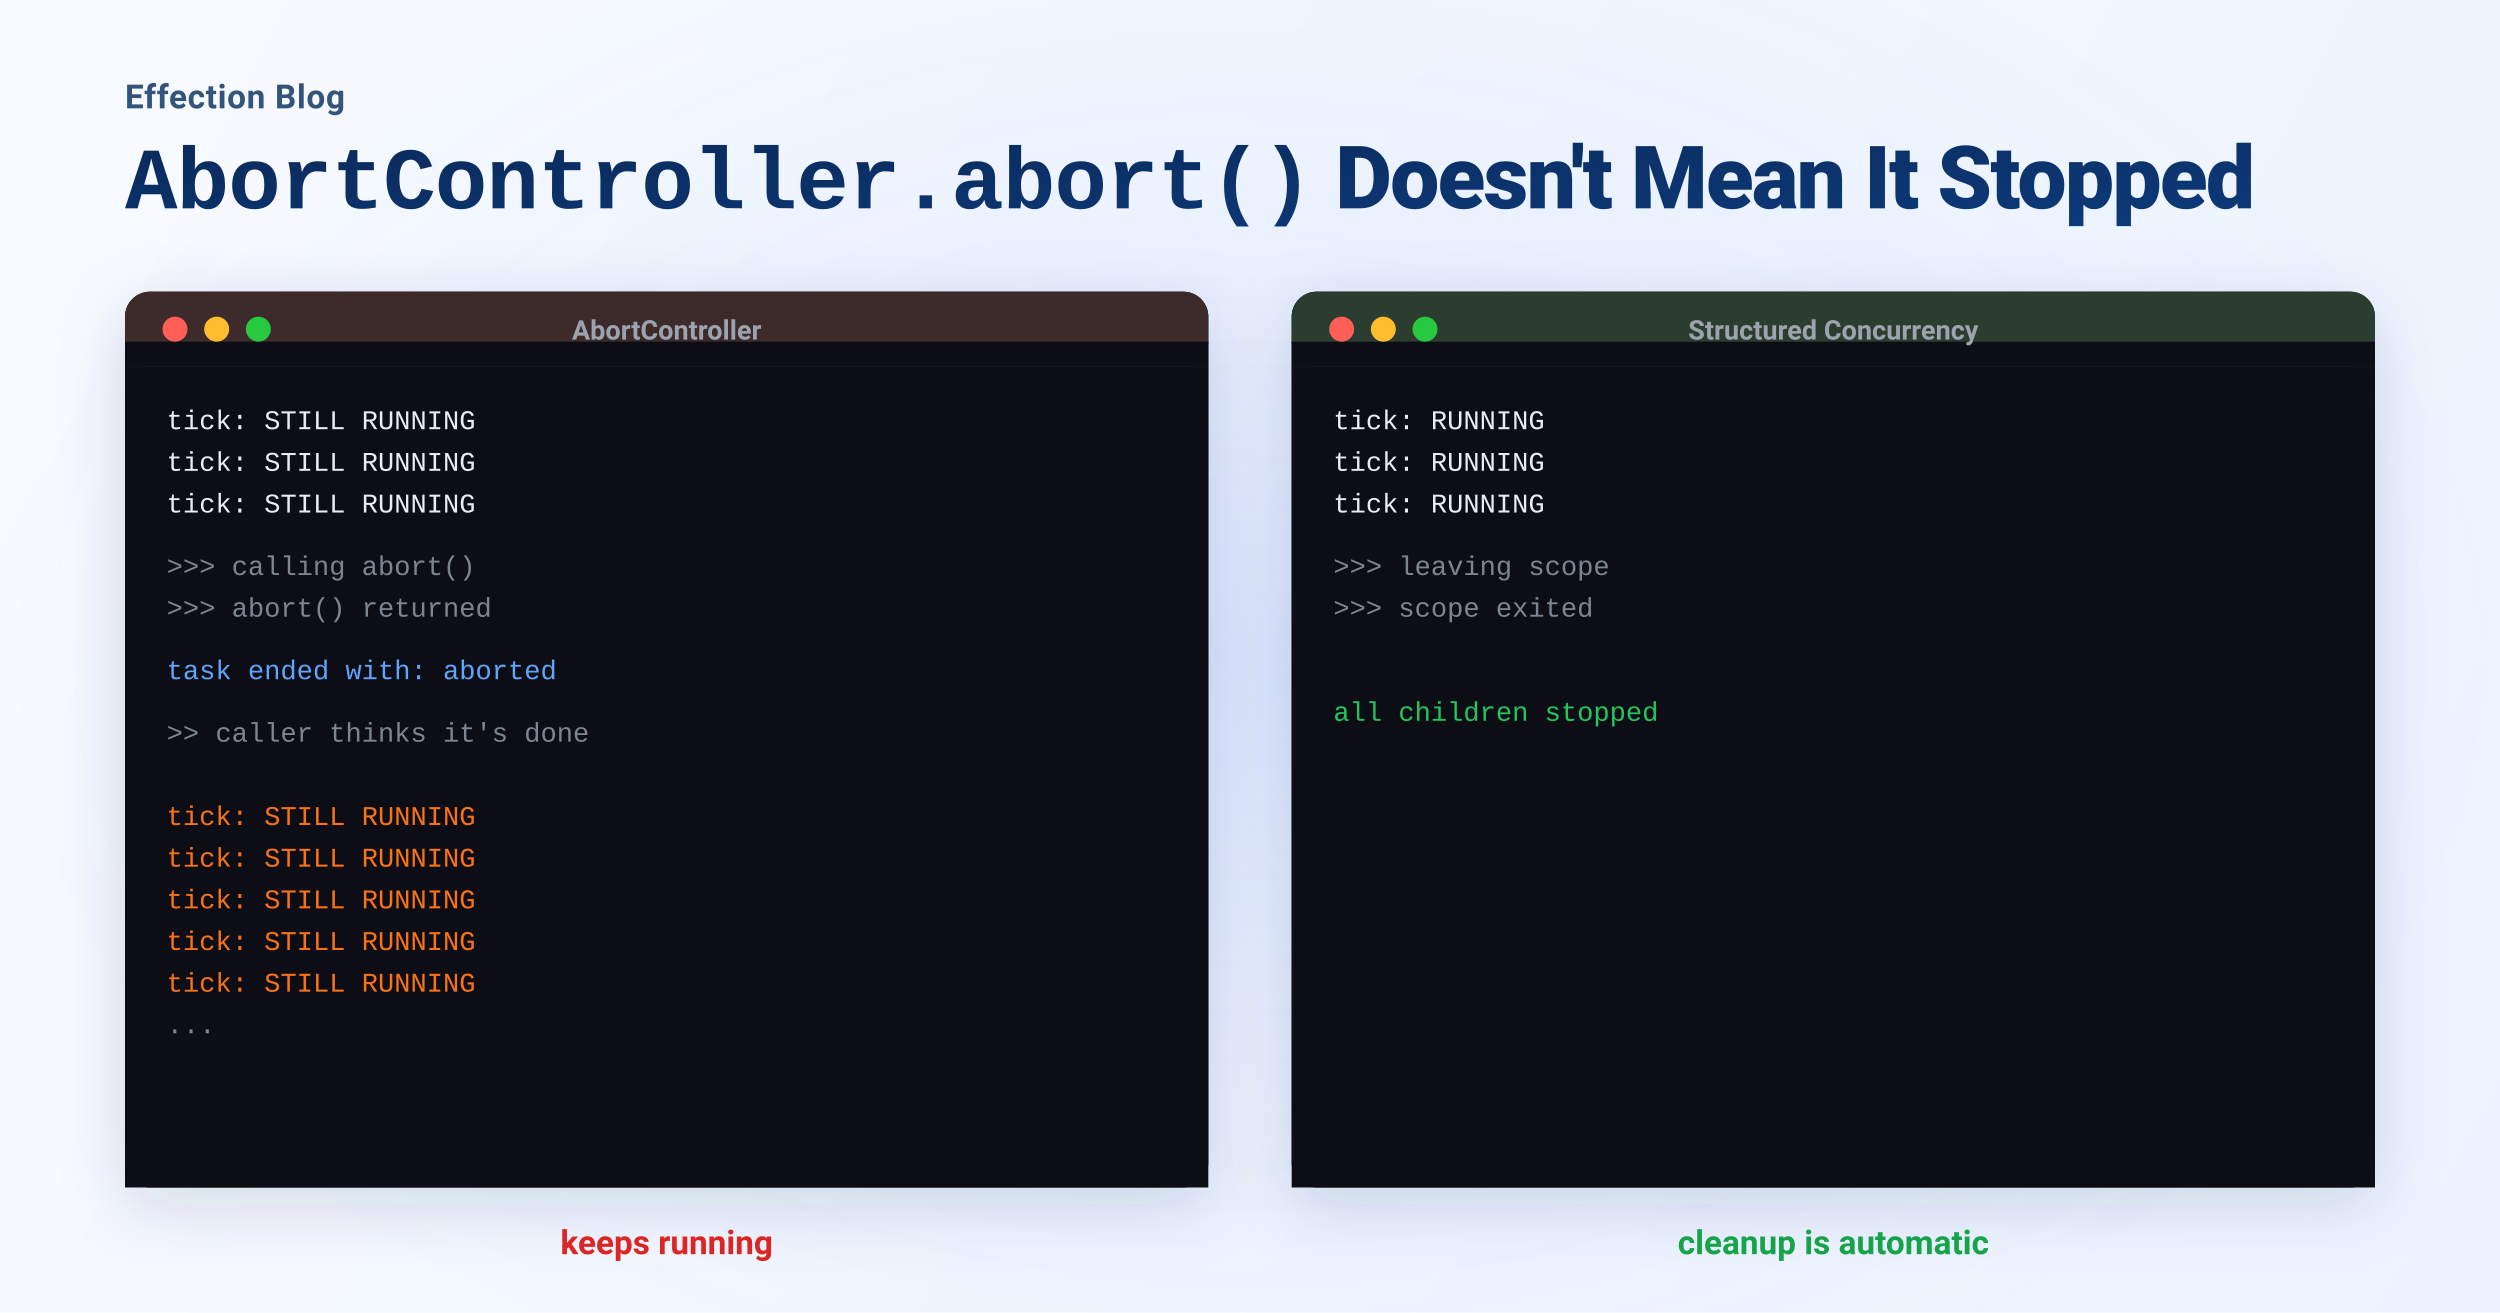
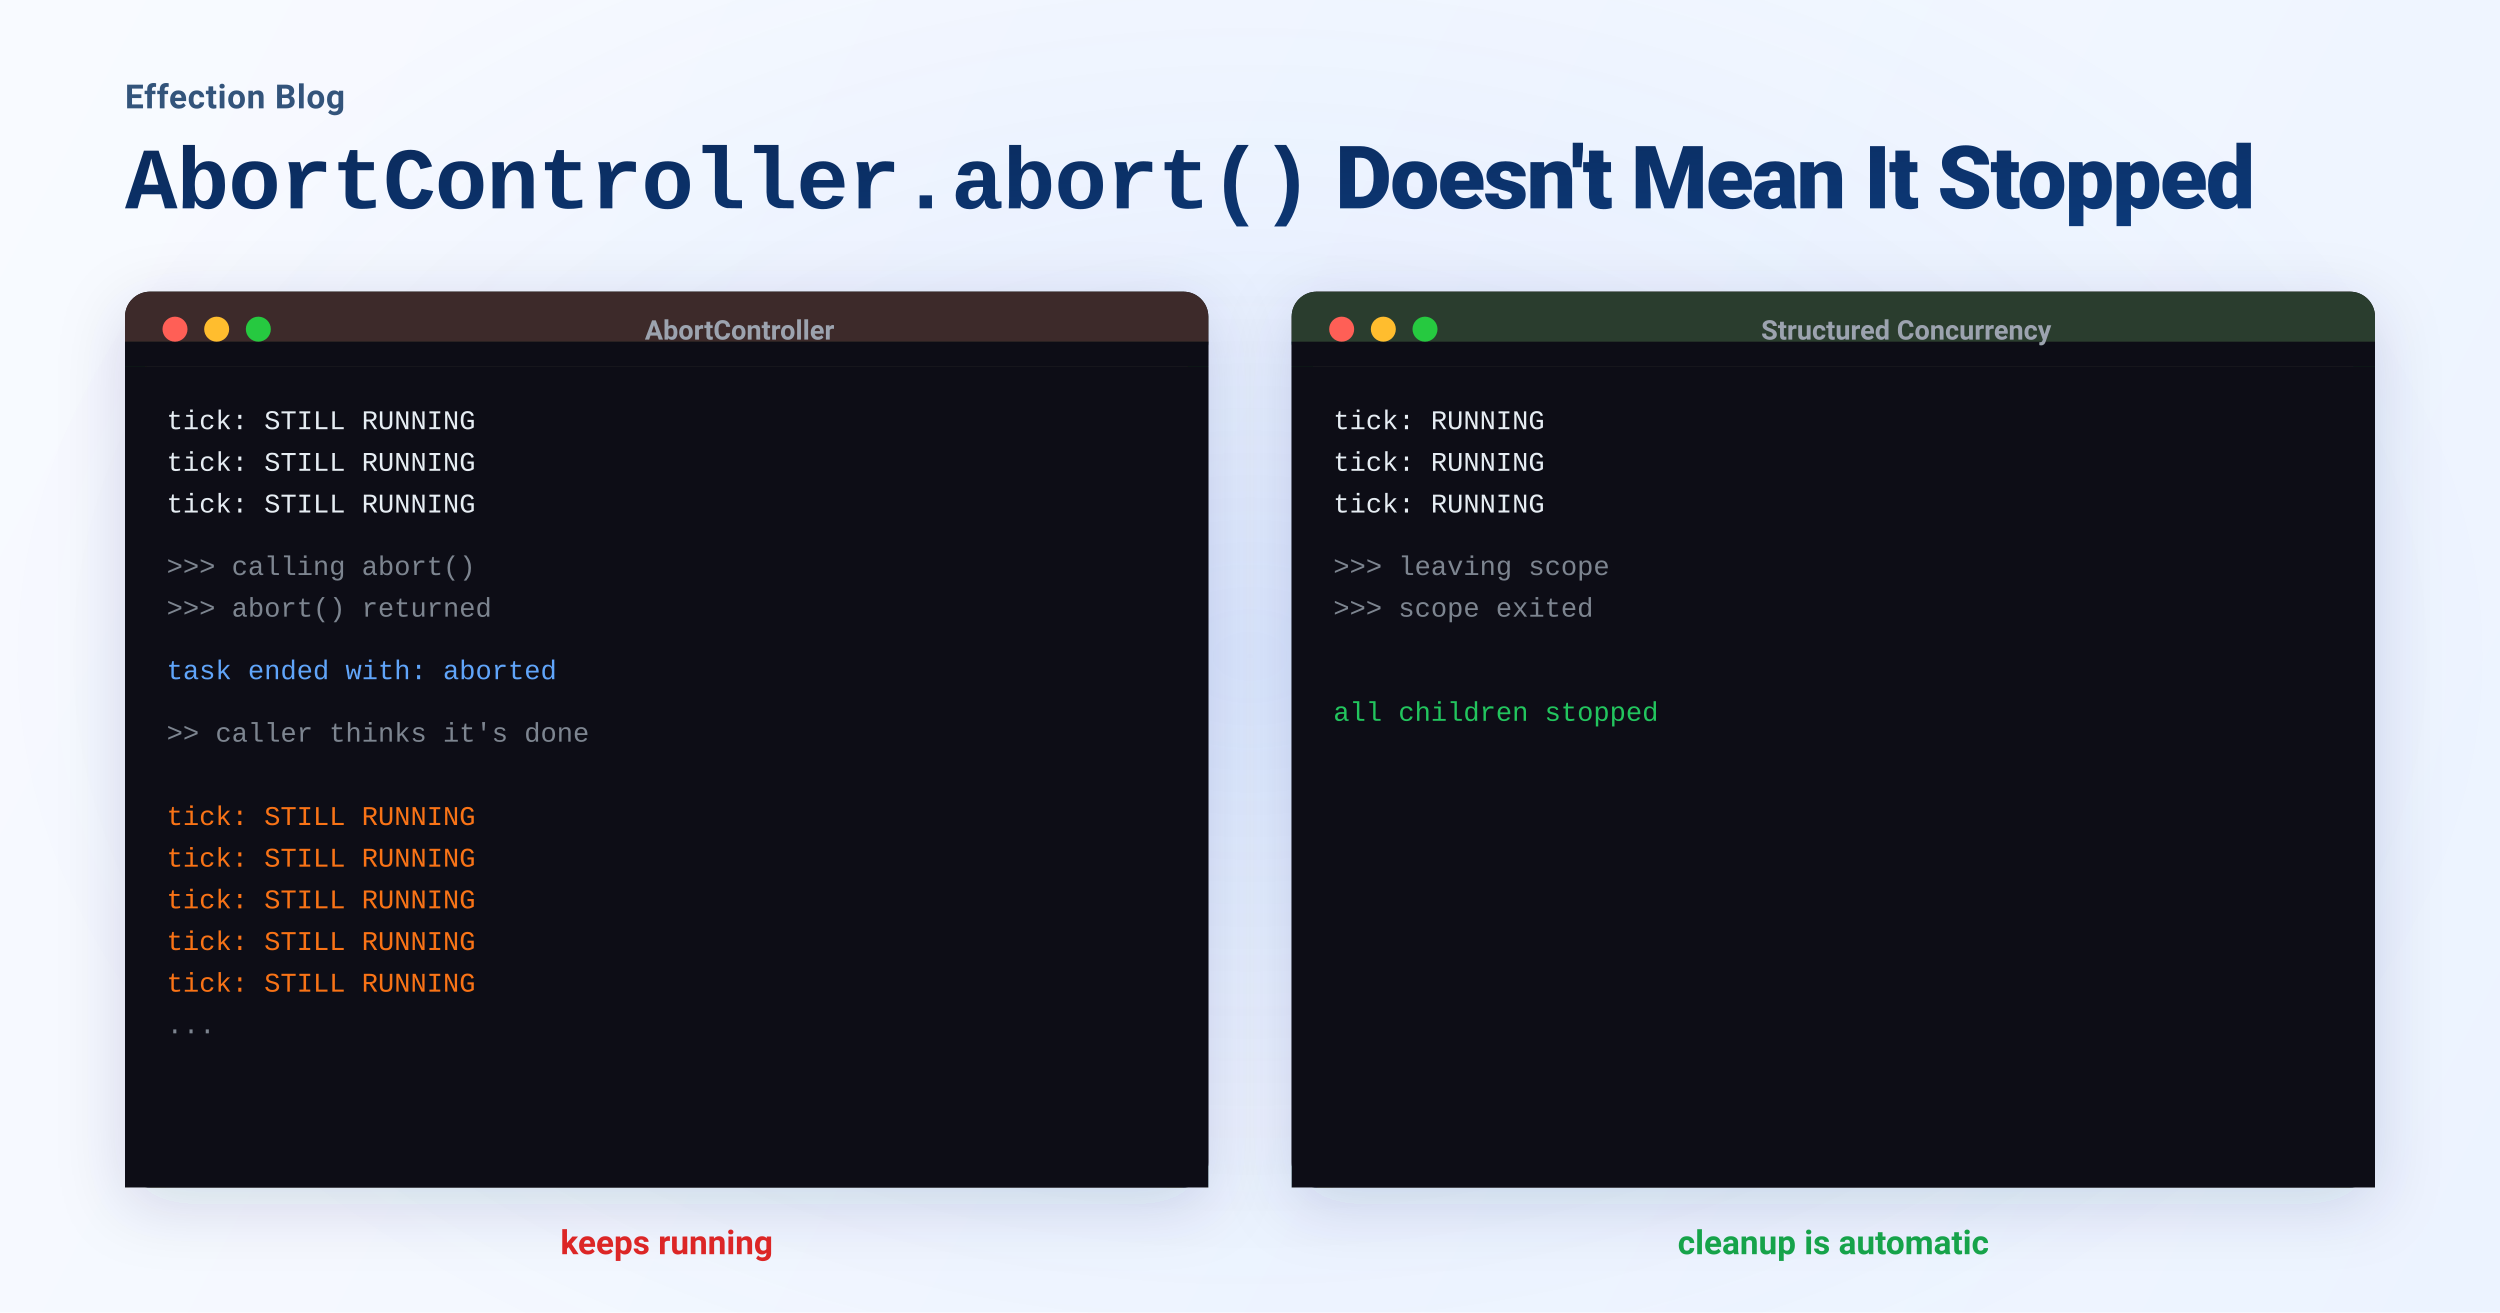
<svg xmlns="http://www.w3.org/2000/svg" width="1200" height="630" viewBox="0 0 1200 630" fill="none" role="img" aria-label="AbortController.abort() Doesn't Mean It Stopped — Two terminal windows comparing AbortController (continues running after abort) vs Effection (cleanup is automatic when scope exits).">
  <defs>
    <linearGradient id="bg-light-grad" x1="0" y1="0" x2="1200" y2="630" gradientUnits="userSpaceOnUse">
      <stop offset="0" stop-color="#F8FAFF" />
      <stop offset="0.55" stop-color="#F2F7FF" />
      <stop offset="1" stop-color="#ECF3FF" />
    </linearGradient>
    <radialGradient id="glow-light-grad" cx="0" cy="0" r="1" gradientUnits="userSpaceOnUse" gradientTransform="translate(600 315) rotate(90) scale(400 600)">
      <stop offset="0" stop-color="#2B6FF7" stop-opacity="0.12" />
      <stop offset="0.55" stop-color="#2B6FF7" stop-opacity="0.04" />
      <stop offset="1" stop-color="#2B6FF7" stop-opacity="0" />
    </radialGradient>
    <radialGradient id="glow-dark-grad" cx="0" cy="0" r="1" gradientUnits="userSpaceOnUse" gradientTransform="translate(600 315) rotate(90) scale(400 600)">
      <stop offset="0" stop-color="#60A5FA" stop-opacity="0.08" />
      <stop offset="0.55" stop-color="#60A5FA" stop-opacity="0.02" />
      <stop offset="1" stop-color="#60A5FA" stop-opacity="0" />
    </radialGradient>
    <linearGradient id="ink" x1="0" y1="0" x2="1" y2="1">
      <stop offset="0" stop-color="#0B2A5B" />
      <stop offset="1" stop-color="#0C3A7A" />
    </linearGradient>
    <filter id="terminalShadow-light" x="-40" y="-40" width="1280" height="710" filterUnits="userSpaceOnUse" color-interpolation-filters="sRGB">
      <feDropShadow dx="0" dy="8" stdDeviation="16" flood-color="#0B2A5B" flood-opacity="0.15" />
    </filter>
    <filter id="terminalShadow-dark" x="-40" y="-40" width="1280" height="710" filterUnits="userSpaceOnUse" color-interpolation-filters="sRGB">
      <feDropShadow dx="0" dy="8" stdDeviation="16" flood-color="#000000" flood-opacity="0.4" />
    </filter>
    <style>
    /* ---- Font stacks ---- */
    .svg-title {
      font-family:
        ui-sans-serif, system-ui, -apple-system, Segoe UI, Roboto, Helvetica,
        Arial, "Apple Color Emoji", "Segoe UI Emoji";
      font-size: 42px;
      font-weight: 800;
      letter-spacing: -0.02em;
    }
    .svg-title-mono {
      font-family:
        ui-monospace, SFMono-Regular, Menlo, Monaco, Consolas,
        "Liberation Mono", "Courier New", monospace;
      font-size: 42px;
      font-weight: 700;
      letter-spacing: -0.01em;
    }
    .svg-subtitle {
      font-family:
        ui-sans-serif, system-ui, -apple-system, Segoe UI, Roboto, Helvetica,
        Arial, "Apple Color Emoji", "Segoe UI Emoji";
      font-size: 16px;
      font-weight: 600;
      letter-spacing: 0.02em;
      text-transform: uppercase;
    }
    .svg-caption {
      font-family:
        ui-sans-serif, system-ui, -apple-system, Segoe UI, Roboto, Helvetica,
        Arial, "Apple Color Emoji", "Segoe UI Emoji";
      font-size: 16px;
      font-weight: 700;
    }
    .svg-terminal-title {
      font-family:
        ui-sans-serif, system-ui, -apple-system, Segoe UI, Roboto, Helvetica,
        Arial, "Apple Color Emoji", "Segoe UI Emoji";
      font-size: 13px;
      font-weight: 600;
    }
    .svg-mono {
      font-family:
        ui-monospace, SFMono-Regular, Menlo, Monaco, Consolas,
        "Liberation Mono", "Courier New", monospace;
      font-size: 13px;
      line-height: 1.4;
    }
    .svg-mono-sm {
      font-family:
        ui-monospace, SFMono-Regular, Menlo, Monaco, Consolas,
        "Liberation Mono", "Courier New", monospace;
      font-size: 11px;
    }

    /* ---- Light mode (default) ---- */
    .svg-bg-light {
      display: block;
    }
    .svg-bg-dark {
      display: none;
    }
    .svg-glow-light {
      display: block;
    }
    .svg-glow-dark {
      display: none;
    }
    .svg-shadow-light {
      display: block;
    }
    .svg-shadow-dark {
      display: none;
    }

    /* Terminal chrome */
    .svg-terminal-frame {
      fill: #1e1e1e;
    }
    .svg-terminal-header-left {
      fill: #3c2a2a;
    }
    .svg-terminal-header-right {
      fill: #2a3c2e;
    }
    .svg-terminal-body {
      fill: #0d1117;
    }
    .svg-terminal-title {
      fill: #9ca3af;
    }
    .svg-terminal-dot-red {
      fill: #ff5f56;
    }
    .svg-terminal-dot-yellow {
      fill: #ffbd2e;
    }
    .svg-terminal-dot-green {
      fill: #27c93f;
    }

    /* Terminal text */
    .svg-terminal-text {
      fill: #e6edf3;
    }
    .svg-terminal-dim {
      fill: #7d8590;
    }
    .svg-terminal-warn {
      fill: #f97316;
    }
    .svg-terminal-success {
      fill: #22c55e;
    }
    .svg-terminal-info {
      fill: #60a5fa;
    }

    /* Title and captions */
    .svg-title {
      fill: url(#ink);
    }
    .svg-title-mono {
      fill: url(#ink);
    }
    .svg-subtitle {
      fill: #33547b;
    }
    .svg-caption-fail {
      fill: #dc2626;
    }
    .svg-caption-success {
      fill: #16a34a;
    }

    /* ---- Dark mode ---- */
    @media (prefers-color-scheme: dark) {
      .svg-bg-light {
        display: none;
      }
      .svg-bg-dark {
        display: block;
      }
      .svg-glow-light {
        display: none;
      }
      .svg-glow-dark {
        display: block;
      }
      .svg-shadow-light {
        display: none;
      }
      .svg-shadow-dark {
        display: block;
      }

      .svg-terminal-frame {
        fill: #161b22;
      }
      .svg-terminal-header-left {
        fill: #2d2226;
      }
      .svg-terminal-header-right {
        fill: #1e2d24;
      }
      .svg-terminal-body {
        fill: #0d1117;
      }

      .svg-title {
        fill: #f3f4f6;
      }
      .svg-title-mono {
        fill: #f3f4f6;
      }
      .svg-subtitle {
        fill: #9ca3af;
      }
      .svg-caption-fail {
        fill: #f87171;
      }
      .svg-caption-success {
        fill: #4ade80;
      }
    }
    </style>
  </defs>
  <rect class="svg-bg-light" x="0" y="0" width="1200" height="630" fill="url(#bg-light-grad)" />
  <rect class="svg-bg-dark" x="0" y="0" width="1200" height="630" fill="#111827" />
  <rect class="svg-glow-light" x="0" y="0" width="1200" height="630" fill="url(#glow-light-grad)" />
  <rect class="svg-glow-dark" x="0" y="0" width="1200" height="630" fill="url(#glow-dark-grad)" />
  <text x="60" y="52" class="svg-subtitle">Effection Blog</text>
  <text y="100" class="svg-title">
    <tspan x="60" class="svg-title-mono">AbortController.abort()</tspan>
    <tspan class="svg-title"> Doesn't Mean It Stopped</tspan>
  </text>
  <g class="svg-shadow-light" filter="url(#terminalShadow-light)">
    <g>
      <rect class="svg-terminal-frame" x="60" y="140" width="520" height="430" rx="12" />
      <rect class="svg-terminal-header-left" x="60" y="140" width="520" height="36" rx="12" />
      <rect class="svg-terminal-body" x="60" y="164" width="520" height="12" />
      <circle class="svg-terminal-dot-red" cx="84" cy="158" r="6" />
      <circle class="svg-terminal-dot-yellow" cx="104" cy="158" r="6" />
      <circle class="svg-terminal-dot-green" cx="124" cy="158" r="6" />
-       <text x="320" y="163" class="svg-terminal-title" text-anchor="middle">AbortController</text>
+       <text x="355" y="163" class="svg-terminal-title" text-anchor="middle">AbortController</text>
      <rect class="svg-terminal-body" x="60" y="176" width="520" height="394" />
    </g>
  </g>
  <g class="svg-shadow-dark" filter="url(#terminalShadow-dark)">
    <g>
      <rect class="svg-terminal-frame" x="60" y="140" width="520" height="430" rx="12" />
      <rect class="svg-terminal-header-left" x="60" y="140" width="520" height="36" rx="12" />
      <rect class="svg-terminal-body" x="60" y="164" width="520" height="12" />
      <circle class="svg-terminal-dot-red" cx="84" cy="158" r="6" />
      <circle class="svg-terminal-dot-yellow" cx="104" cy="158" r="6" />
      <circle class="svg-terminal-dot-green" cx="124" cy="158" r="6" />
      <text x="320" y="163" class="svg-terminal-title" text-anchor="middle">AbortController</text>
      <rect class="svg-terminal-body" x="60" y="176" width="520" height="394" />
    </g>
  </g>
  <g class="svg-mono">
    <text x="80" y="206" class="svg-terminal-text">tick: STILL RUNNING</text>
    <text x="80" y="226" class="svg-terminal-text">tick: STILL RUNNING</text>
    <text x="80" y="246" class="svg-terminal-text">tick: STILL RUNNING</text>
    <text x="80" y="276" class="svg-terminal-dim">&gt;&gt;&gt; calling abort()</text>
    <text x="80" y="296" class="svg-terminal-dim">&gt;&gt;&gt; abort() returned</text>
    <text x="80" y="326" class="svg-terminal-info">task ended with: aborted</text>
    <text x="80" y="356" class="svg-terminal-dim">&gt;&gt; caller thinks it's done</text>
    <text x="80" y="396" class="svg-terminal-warn">tick: STILL RUNNING</text>
    <text x="80" y="416" class="svg-terminal-warn">tick: STILL RUNNING</text>
    <text x="80" y="436" class="svg-terminal-warn">tick: STILL RUNNING</text>
    <text x="80" y="456" class="svg-terminal-warn">tick: STILL RUNNING</text>
    <text x="80" y="476" class="svg-terminal-warn">tick: STILL RUNNING</text>
    <text x="80" y="496" class="svg-terminal-dim">...</text>
  </g>
  <text x="320" y="602" class="svg-caption svg-caption-fail" text-anchor="middle">keeps running</text>
  <g class="svg-shadow-light" filter="url(#terminalShadow-light)">
    <g>
      <rect class="svg-terminal-frame" x="620" y="140" width="520" height="430" rx="12" />
      <rect class="svg-terminal-header-right" x="620" y="140" width="520" height="36" rx="12" />
      <rect class="svg-terminal-body" x="620" y="164" width="520" height="12" />
      <circle class="svg-terminal-dot-red" cx="644" cy="158" r="6" />
      <circle class="svg-terminal-dot-yellow" cx="664" cy="158" r="6" />
      <circle class="svg-terminal-dot-green" cx="684" cy="158" r="6" />
-       <text x="880" y="163" class="svg-terminal-title" text-anchor="middle">Structured Concurrency</text>
+       <text x="915" y="163" class="svg-terminal-title" text-anchor="middle">Structured Concurrency</text>
      <rect class="svg-terminal-body" x="620" y="176" width="520" height="394" />
    </g>
  </g>
  <g class="svg-shadow-dark" filter="url(#terminalShadow-dark)">
    <g>
      <rect class="svg-terminal-frame" x="620" y="140" width="520" height="430" rx="12" />
      <rect class="svg-terminal-header-right" x="620" y="140" width="520" height="36" rx="12" />
      <rect class="svg-terminal-body" x="620" y="164" width="520" height="12" />
      <circle class="svg-terminal-dot-red" cx="644" cy="158" r="6" />
      <circle class="svg-terminal-dot-yellow" cx="664" cy="158" r="6" />
      <circle class="svg-terminal-dot-green" cx="684" cy="158" r="6" />
-       <text x="880" y="163" class="svg-terminal-title" text-anchor="middle">Structured Concurrency</text>
+       <text x="915" y="163" class="svg-terminal-title" text-anchor="middle">Structured Concurrency</text>
      <rect class="svg-terminal-body" x="620" y="176" width="520" height="394" />
    </g>
  </g>
  <g class="svg-mono">
    <text x="640" y="206" class="svg-terminal-text">tick: RUNNING</text>
    <text x="640" y="226" class="svg-terminal-text">tick: RUNNING</text>
    <text x="640" y="246" class="svg-terminal-text">tick: RUNNING</text>
    <text x="640" y="276" class="svg-terminal-dim">&gt;&gt;&gt; leaving scope</text>
    <text x="640" y="296" class="svg-terminal-dim">&gt;&gt;&gt; scope exited</text>
    <text x="640" y="346" class="svg-terminal-success">all children stopped</text>
  </g>
  <text x="880" y="602" class="svg-caption svg-caption-success" text-anchor="middle">cleanup is automatic</text>
</svg>
